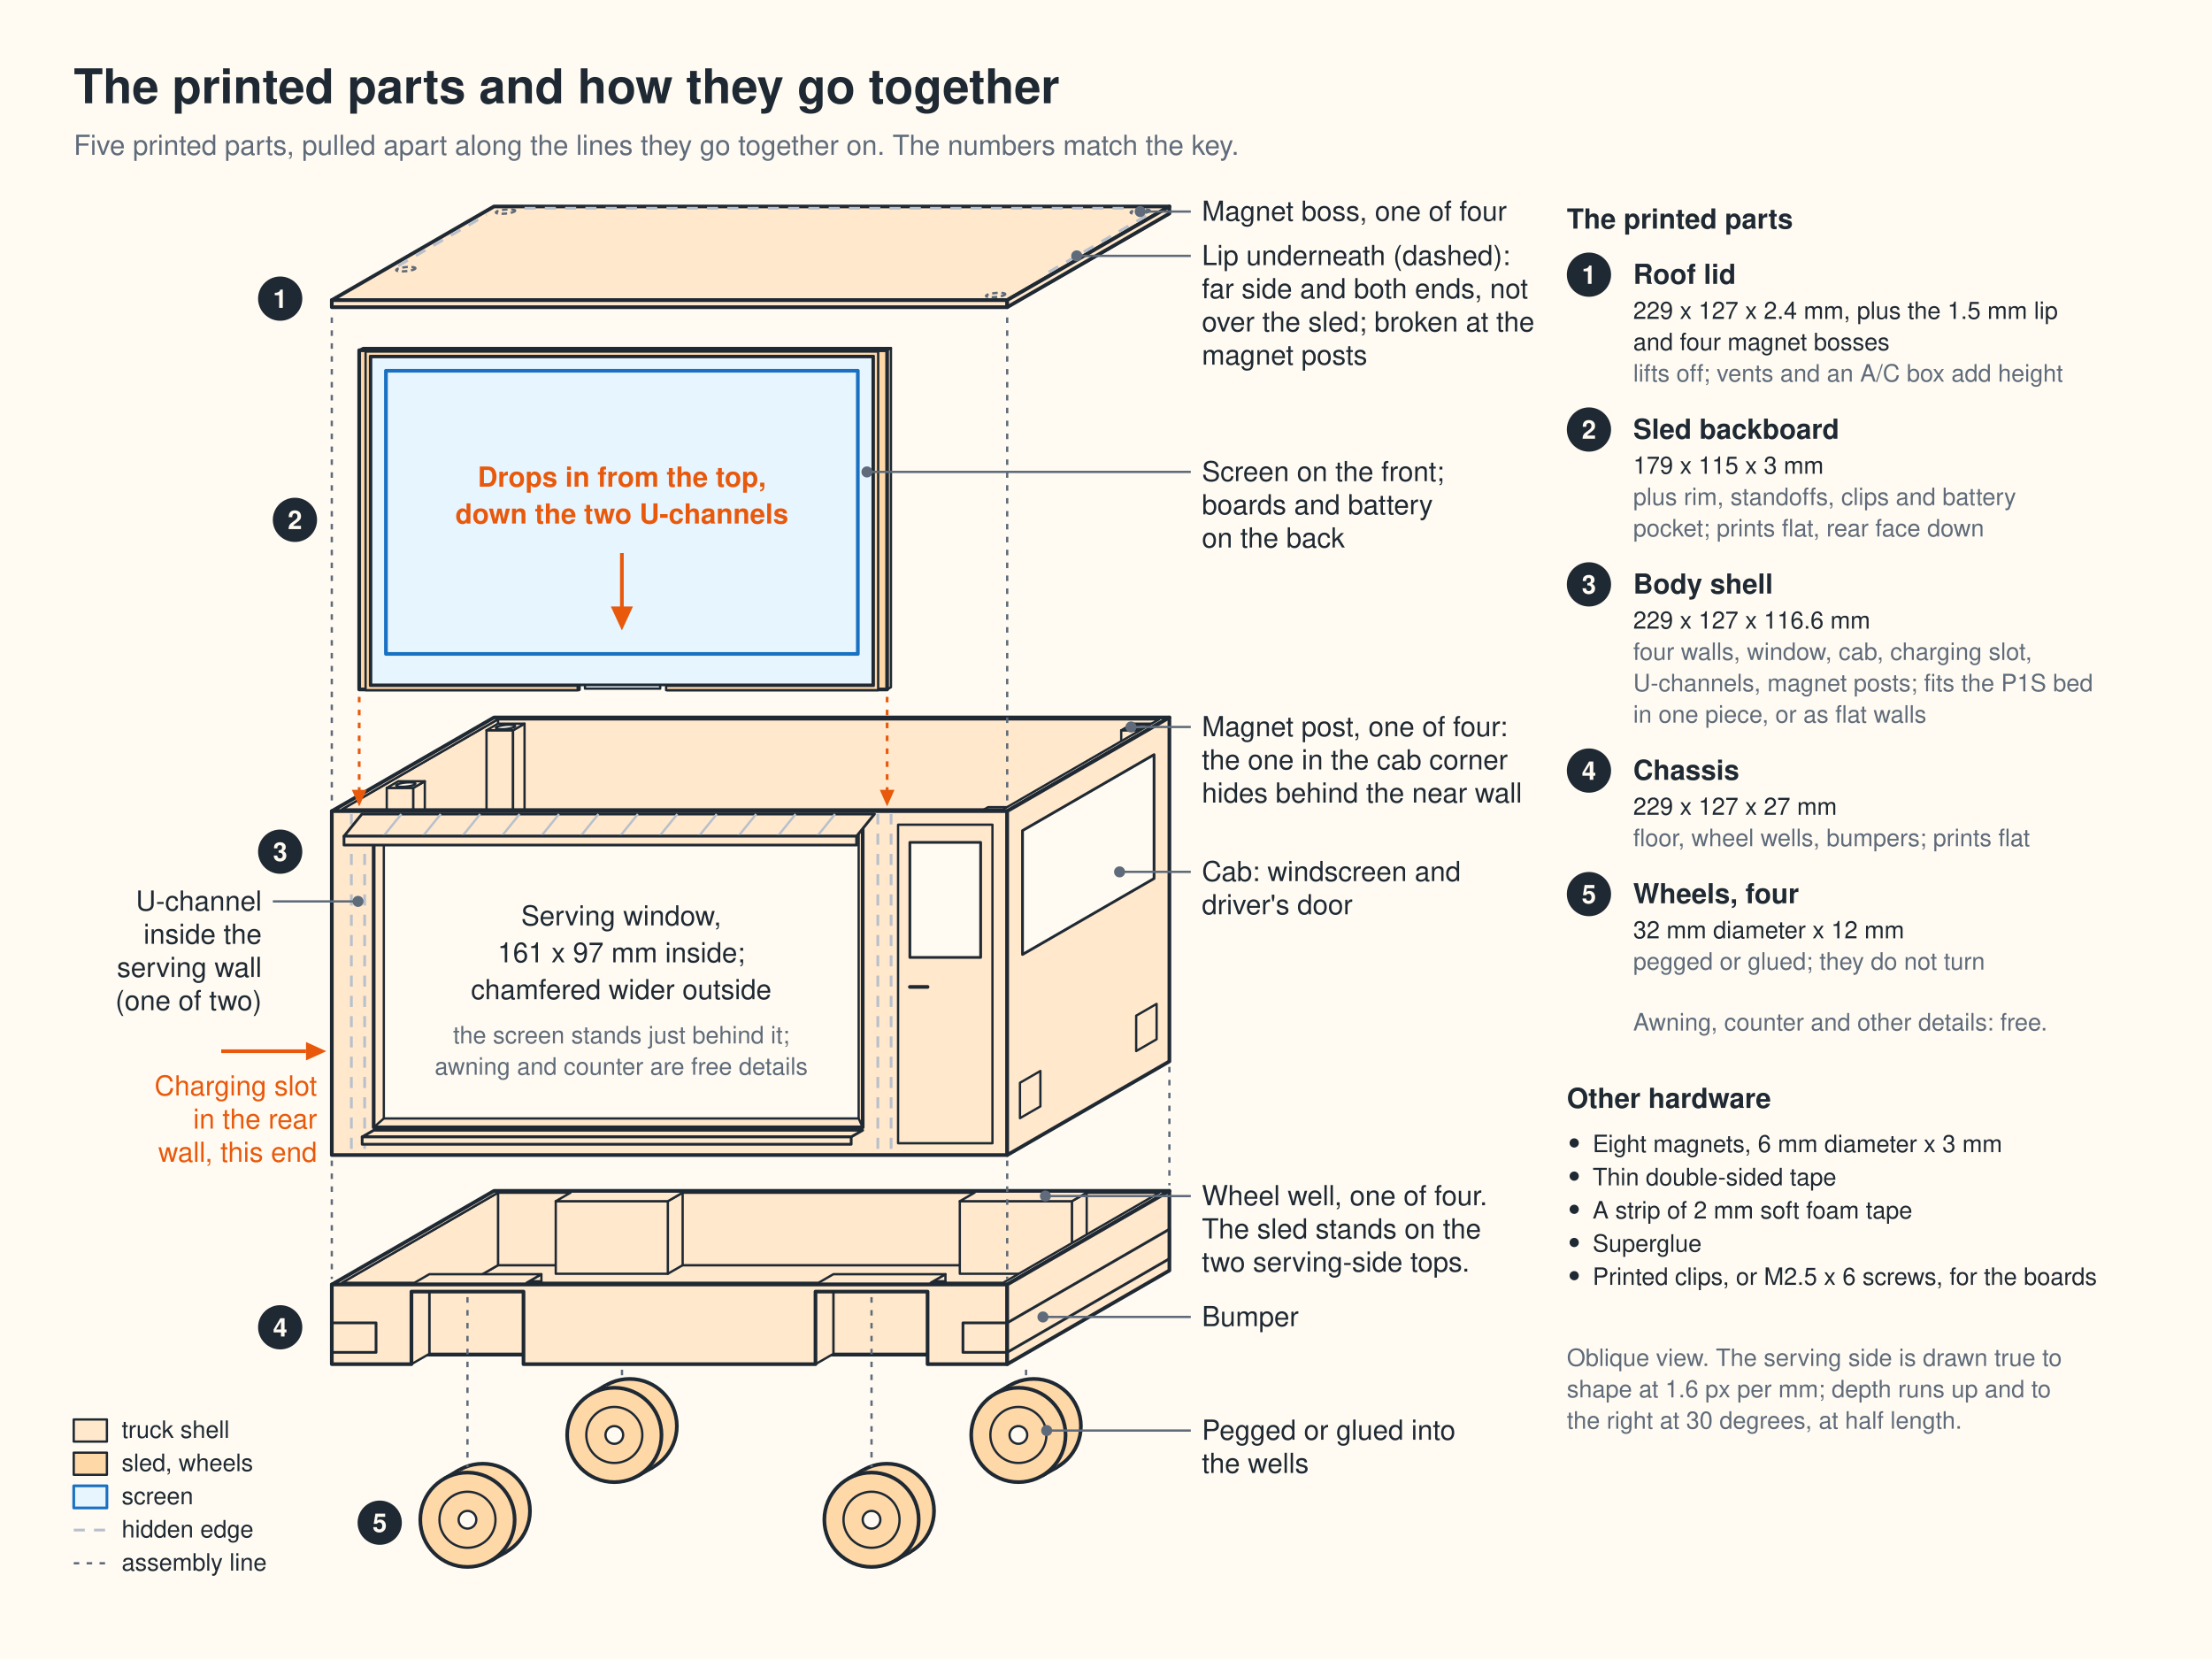
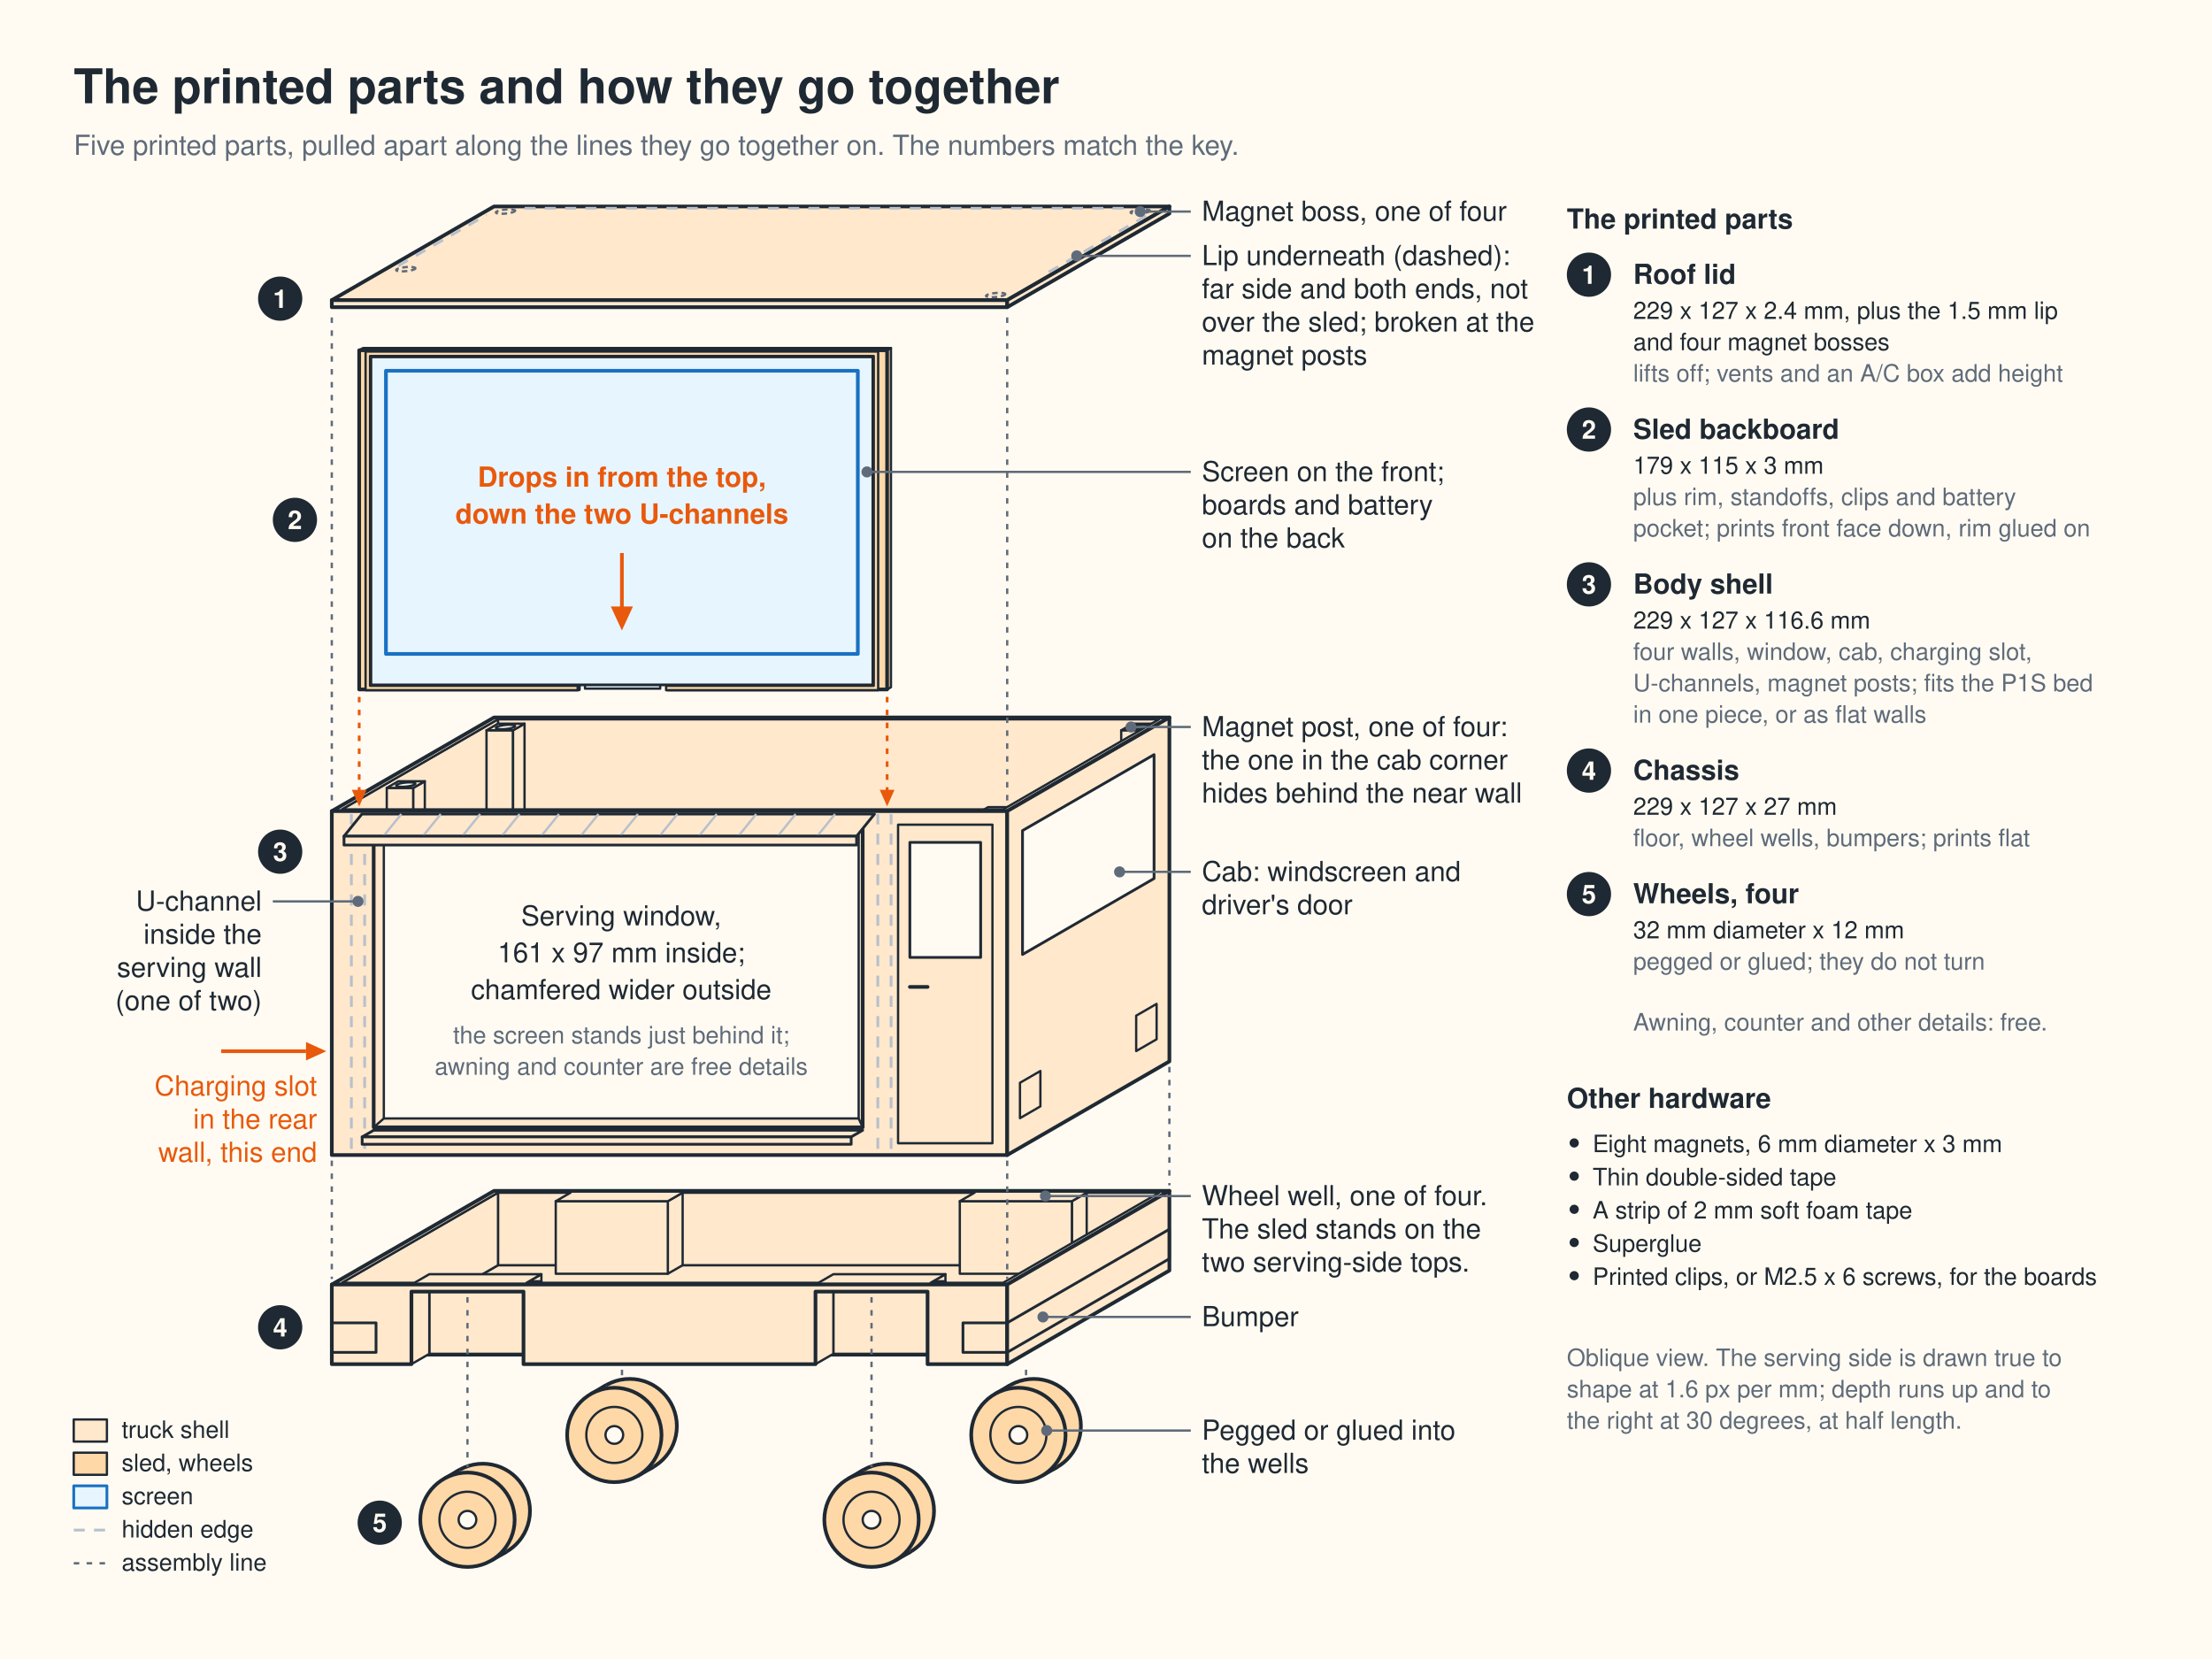
<svg xmlns="http://www.w3.org/2000/svg" viewBox="0 0 1200 900" width="100%" font-family="-apple-system, 'SF Pro Text', 'Helvetica Neue', Helvetica, Arial, sans-serif" stroke-linejoin="round">
  <rect x="0" y="0" width="1200" height="900" fill="#FFFBF2" />
  <text x="40" y="56" font-size="26" font-weight="700" fill="#1F2933">The printed parts and how they go together</text>
  <text x="40" y="84" font-size="15" fill="#5F6B7A">Five printed parts, pulled apart along the lines they go together on. The numbers match the key.</text>
  <path d="M568.89,153.84 L622.65,122.8 L622.65,120.4 L568.89,151.44 Z" fill="#FFE8CC" stroke="#1F2933" stroke-width="1.25" />
  <path d="M180,162.8 L546.4,162.8 L634.39,112 L267.99,112 Z" fill="#FFE8CC" stroke="#1F2933" stroke-width="2" />
  <path d="M180,166.64 L546.4,166.64 L546.4,162.8 L180,162.8 Z" fill="#FFE8CC" stroke="#1F2933" stroke-width="2" />
  <path d="M546.4,166.64 L634.39,115.84 L634.39,112 L546.4,162.8 Z" fill="#FFE8CC" stroke="#1F2933" stroke-width="2" />
  <path d="M216.06,144.2 L263.93,116.56" fill="none" stroke="#B8C0CC" stroke-width="1.5" stroke-dasharray="6 5" />
  <path d="M284.56,112.96 L614.48,112.96" fill="none" stroke="#B8C0CC" stroke-width="1.5" stroke-dasharray="6 5" />
  <path d="M568.89,147.6 L622.65,116.56" fill="none" stroke="#B8C0CC" stroke-width="1.5" stroke-dasharray="6 5" />
  <path d="M279.05,114.76 L279.39,114.49 L279.47,114.24 L279.29,114.01 L278.86,113.82 L278.2,113.68 L277.34,113.59 L276.32,113.56 L275.2,113.59 L274.04,113.68 L272.88,113.82 L271.79,114.01 L270.82,114.24 L270.03,114.49 L269.45,114.76 L269.1,115.03 L269.02,115.28 L269.2,115.51 L269.63,115.7 L270.29,115.84 L271.15,115.93 L272.17,115.96 L273.29,115.93 L274.46,115.84 L275.61,115.7 L276.7,115.51 L277.67,115.28 L278.46,115.03 Z" fill="none" stroke="#5F6B7A" stroke-width="1.25" stroke-dasharray="3 2" />
  <path d="M623.37,114.76 L623.71,114.49 L623.79,114.24 L623.61,114.01 L623.18,113.82 L622.52,113.68 L621.66,113.59 L620.64,113.56 L619.52,113.59 L618.36,113.68 L617.2,113.82 L616.11,114.01 L615.14,114.24 L614.35,114.49 L613.77,114.76 L613.42,115.03 L613.34,115.28 L613.52,115.51 L613.95,115.7 L614.61,115.84 L615.47,115.93 L616.49,115.96 L617.61,115.93 L618.78,115.84 L619.93,115.7 L621.02,115.51 L621.99,115.28 L622.78,115.03 Z" fill="none" stroke="#5F6B7A" stroke-width="1.25" stroke-dasharray="3 2" />
  <path d="M224.94,146 L225.28,145.73 L225.36,145.48 L225.19,145.25 L224.76,145.06 L224.09,144.92 L223.23,144.83 L222.22,144.8 L221.1,144.83 L219.93,144.92 L218.77,145.06 L217.68,145.25 L216.71,145.48 L215.92,145.73 L215.34,146 L215,146.27 L214.91,146.52 L215.09,146.75 L215.52,146.94 L216.18,147.08 L217.04,147.17 L218.06,147.2 L219.18,147.17 L220.35,147.08 L221.51,146.94 L222.59,146.75 L223.56,146.52 L224.35,146.27 Z" fill="none" stroke="#5F6B7A" stroke-width="1.25" stroke-dasharray="3 2" />
  <path d="M544.94,160.04 L545.28,159.77 L545.37,159.52 L545.19,159.29 L544.76,159.1 L544.1,158.96 L543.23,158.87 L542.22,158.84 L541.1,158.87 L539.93,158.96 L538.77,159.1 L537.68,159.29 L536.72,159.52 L535.92,159.77 L535.34,160.04 L535,160.31 L534.91,160.56 L535.09,160.79 L535.52,160.98 L536.19,161.12 L537.05,161.21 L538.06,161.24 L539.18,161.21 L540.35,161.12 L541.51,160.98 L542.6,160.79 L543.56,160.56 L544.36,160.31 Z" fill="none" stroke="#5F6B7A" stroke-width="1.25" stroke-dasharray="3 2" />
  <path d="M194.86,190 L481.26,190 L483.34,188.8 L196.94,188.8 Z" fill="#FFD8A8" stroke="#1F2933" stroke-width="1.25" />
  <path d="M481.26,374 L483.34,372.8 L483.34,188.8 L481.26,190 Z" fill="#FFD8A8" stroke="#1F2933" stroke-width="1.25" />
  <path d="M194.86,190 L481.26,190 L481.26,374 L362.06,374 L362.06,364.4 L314.06,364.4 L314.06,374 L194.86,374 Z" fill="#FFD8A8" stroke="#1F2933" stroke-width="2" />
  <path d="M313.37,374.4 L198.33,374.4 L198.33,190.72 L476.41,190.72 L476.41,374.4 L361.37,374.4 L361.37,372 L474.01,372 L474.01,193.12 L200.73,193.12 L200.73,372 L313.37,372 Z" fill="#FFD8A8" stroke="#1F2933" stroke-width="1.25" />
  <path d="M317.35,373.56 L358.15,373.56 L358.15,371.16 L317.35,371.16 Z" fill="#E7F5FF" stroke="#1F2933" stroke-width="1.25" />
  <path d="M201.21,371.52 L473.53,371.52 L473.53,193.6 L201.21,193.6 Z" fill="#E7F5FF" stroke="#1F2933" stroke-width="1.5" />
  <path d="M209.37,354.72 L465.37,354.72 L465.37,201.12 L209.37,201.12 Z" fill="#E7F5FF" stroke="#1971C2" stroke-width="2" />
  <path d="M270.16,576.72 L628.88,576.72 L628.88,390.16 L270.16,390.16 Z" fill="#FFE8CC" stroke="#1F2933" stroke-width="1.25" />
  <path d="M185.5,625.6 L270.16,576.72 L270.16,390.16 L185.5,439.04 Z" fill="#FFE8CC" stroke="#1F2933" stroke-width="1.25" />
  <path d="M263.93,580.32 L278.33,580.32 L278.33,396.16 L263.93,396.16 Z" fill="#FFE8CC" stroke="#1F2933" stroke-width="1.25" />
  <path d="M278.33,580.32 L284.56,576.72 L284.56,392.56 L278.33,396.16 Z" fill="#FFE8CC" stroke="#1F2933" stroke-width="1.25" />
  <path d="M263.93,396.16 L278.33,396.16 L284.56,392.56 L270.16,392.56 Z" fill="#FFE8CC" stroke="#1F2933" stroke-width="1.25" />
  <path d="M279.05,394.36 L279.39,394.09 L279.47,393.84 L279.29,393.61 L278.86,393.42 L278.2,393.28 L277.34,393.19 L276.32,393.16 L275.2,393.19 L274.04,393.28 L272.88,393.42 L271.79,393.61 L270.82,393.84 L270.03,394.09 L269.45,394.36 L269.1,394.63 L269.02,394.88 L269.2,395.11 L269.63,395.3 L270.29,395.44 L271.15,395.53 L272.17,395.56 L273.29,395.53 L274.46,395.44 L275.61,395.3 L276.7,395.11 L277.67,394.88 L278.46,394.63 Z" fill="#FFFBF2" stroke="#1F2933" stroke-width="1.25" />
  <path d="M608.25,580.32 L622.65,580.32 L622.65,396.16 L608.25,396.16 Z" fill="#FFE8CC" stroke="#1F2933" stroke-width="1.25" />
  <path d="M622.65,580.32 L628.88,576.72 L628.88,392.56 L622.65,396.16 Z" fill="#FFE8CC" stroke="#1F2933" stroke-width="1.25" />
  <path d="M608.25,396.16 L622.65,396.16 L628.88,392.56 L614.48,392.56 Z" fill="#FFE8CC" stroke="#1F2933" stroke-width="1.25" />
  <path d="M623.37,394.36 L623.71,394.09 L623.79,393.84 L623.61,393.61 L623.18,393.42 L622.52,393.28 L621.66,393.19 L620.64,393.16 L619.52,393.19 L618.36,393.28 L617.2,393.42 L616.11,393.61 L615.14,393.84 L614.35,394.09 L613.77,394.36 L613.42,394.63 L613.34,394.88 L613.52,395.11 L613.95,395.3 L614.61,395.44 L615.47,395.53 L616.49,395.56 L617.61,395.53 L618.78,395.44 L619.93,395.3 L621.02,395.11 L621.99,394.88 L622.78,394.63 Z" fill="#FFFBF2" stroke="#1F2933" stroke-width="1.25" />
  <path d="M209.82,611.56 L224.22,611.56 L224.22,427.4 L209.82,427.4 Z" fill="#FFE8CC" stroke="#1F2933" stroke-width="1.25" />
  <path d="M224.22,611.56 L230.46,607.96 L230.46,423.8 L224.22,427.4 Z" fill="#FFE8CC" stroke="#1F2933" stroke-width="1.25" />
  <path d="M209.82,427.4 L224.22,427.4 L230.46,423.8 L216.06,423.8 Z" fill="#FFE8CC" stroke="#1F2933" stroke-width="1.25" />
  <path d="M224.94,425.6 L225.28,425.33 L225.36,425.08 L225.19,424.85 L224.76,424.66 L224.09,424.52 L223.23,424.43 L222.22,424.4 L221.1,424.43 L219.93,424.52 L218.77,424.66 L217.68,424.85 L216.71,425.08 L215.92,425.33 L215.34,425.6 L215,425.87 L214.91,426.12 L215.09,426.35 L215.52,426.54 L216.18,426.68 L217.04,426.77 L218.06,426.8 L219.18,426.77 L220.35,426.68 L221.51,426.54 L222.59,426.35 L223.56,426.12 L224.35,425.87 Z" fill="#FFFBF2" stroke="#1F2933" stroke-width="1.25" />
  <path d="M529.82,625.6 L544.22,625.6 L544.22,441.44 L529.82,441.44 Z" fill="#FFE8CC" stroke="#1F2933" stroke-width="1.25" />
  <path d="M544.22,625.6 L550.46,622 L550.46,437.84 L544.22,441.44 Z" fill="#FFE8CC" stroke="#1F2933" stroke-width="1.25" />
  <path d="M529.82,441.44 L544.22,441.44 L550.46,437.84 L536.06,437.84 Z" fill="#FFE8CC" stroke="#1F2933" stroke-width="1.25" />
  <path d="M180,440 L546.4,440 L634.39,389.2 L267.99,389.2 Z M185.5,439.04 L544.22,439.04 L628.88,390.16 L270.16,390.16 Z" fill="#FFE8CC" fill-rule="evenodd" />
  <path d="M185.5,439.04 L544.22,439.04 L628.88,390.16 L270.16,390.16 Z" fill="none" stroke="#1F2933" stroke-width="1.25" />
  <path d="M180,440 L546.4,440 L634.39,389.2 L267.99,389.2 Z" fill="none" stroke="#1F2933" stroke-width="2" />
  <path d="M180,626.56 L546.4,626.56 L546.4,440 L180,440 Z" fill="#FFE8CC" stroke="#1F2933" stroke-width="2" />
  <path d="M202.72,611.52 L468,611.52 L468,448.64 L202.72,448.64 Z" fill="#FFE8CC" stroke="#1F2933" stroke-width="2" />
  <line x1="202.72" y1="611.52" x2="208.22" y2="606.72" stroke="#1F2933" stroke-width="1.25" />
  <line x1="468" y1="611.52" x2="465.82" y2="606.72" stroke="#1F2933" stroke-width="1.25" />
  <line x1="468" y1="448.64" x2="465.82" y2="451.52" stroke="#1F2933" stroke-width="1.25" />
  <line x1="202.72" y1="448.64" x2="208.22" y2="451.52" stroke="#1F2933" stroke-width="1.25" />
  <path d="M208.22,606.72 L465.82,606.72 L465.82,451.52 L208.22,451.52 Z" fill="#FFFBF2" stroke="#1F2933" stroke-width="1.25" />
  <line x1="190.62" y1="623.2" x2="190.62" y2="441.6" stroke="#B8C0CC" stroke-width="1.5" stroke-dasharray="6 5" />
  <line x1="197.82" y1="623.2" x2="197.82" y2="441.6" stroke="#B8C0CC" stroke-width="1.5" stroke-dasharray="6 5" />
  <line x1="476.22" y1="623.2" x2="476.22" y2="441.6" stroke="#B8C0CC" stroke-width="1.5" stroke-dasharray="6 5" />
  <line x1="483.42" y1="623.2" x2="483.42" y2="441.6" stroke="#B8C0CC" stroke-width="1.5" stroke-dasharray="6 5" />
  <path d="M487.2,620.16 L538.4,620.16 L538.4,447.36 L487.2,447.36 Z" fill="none" stroke="#1F2933" stroke-width="1.25" />
  <path d="M493.6,519.36 L532,519.36 L532,456.96 L493.6,456.96 Z" fill="#FFFBF2" stroke="#1F2933" stroke-width="1.5" />
  <line x1="493.6" y1="535.36" x2="503.2" y2="535.36" stroke="#1F2933" stroke-width="2" stroke-linecap="round" />
  <path d="M196.32,441.6 L474.4,441.6 L464.7,453.6 L186.62,453.6 Z" fill="#FFE8CC" stroke="#1F2933" stroke-width="1.5" />
  <line x1="217.71" y1="441.6" x2="208.01" y2="453.6" stroke="#B8C0CC" stroke-width="1.25" />
  <line x1="239.1" y1="441.6" x2="229.4" y2="453.6" stroke="#B8C0CC" stroke-width="1.25" />
  <line x1="260.49" y1="441.6" x2="250.79" y2="453.6" stroke="#B8C0CC" stroke-width="1.25" />
  <line x1="281.88" y1="441.6" x2="272.18" y2="453.6" stroke="#B8C0CC" stroke-width="1.25" />
  <line x1="303.27" y1="441.6" x2="293.57" y2="453.6" stroke="#B8C0CC" stroke-width="1.25" />
  <line x1="324.66" y1="441.6" x2="314.96" y2="453.6" stroke="#B8C0CC" stroke-width="1.25" />
  <line x1="346.06" y1="441.6" x2="336.36" y2="453.6" stroke="#B8C0CC" stroke-width="1.25" />
  <line x1="367.45" y1="441.6" x2="357.75" y2="453.6" stroke="#B8C0CC" stroke-width="1.25" />
  <line x1="388.84" y1="441.6" x2="379.14" y2="453.6" stroke="#B8C0CC" stroke-width="1.25" />
  <line x1="410.23" y1="441.6" x2="400.53" y2="453.6" stroke="#B8C0CC" stroke-width="1.25" />
  <line x1="431.62" y1="441.6" x2="421.92" y2="453.6" stroke="#B8C0CC" stroke-width="1.25" />
  <line x1="453.01" y1="441.6" x2="443.31" y2="453.6" stroke="#B8C0CC" stroke-width="1.25" />
  <path d="M186.62,453.6 L464.7,453.6 L464.7,458.4 L186.62,458.4 Z" fill="#FFE8CC" stroke="#1F2933" stroke-width="1.5" />
  <path d="M202.72,613.12 L468,613.12 L461.76,616.72 L196.48,616.72 Z" fill="#FFE8CC" stroke="#1F2933" stroke-width="1.5" />
  <path d="M196.48,616.72 L461.76,616.72 L461.76,620.72 L196.48,620.72 Z" fill="#FFE8CC" stroke="#1F2933" stroke-width="1.5" />
  <path d="M546.4,626.56 L634.39,575.76 L634.39,389.2 L546.4,440 Z" fill="#FFE8CC" stroke="#1F2933" stroke-width="2" />
  <path d="M554.71,517.76 L626.07,476.56 L626.07,409.36 L554.71,450.56 Z" fill="#FFFBF2" stroke="#1F2933" stroke-width="1.5" />
  <path d="M553.33,606.56 L564.41,600.16 L564.41,580.96 L553.33,587.36 Z" fill="none" stroke="#1F2933" stroke-width="1.25" />
  <path d="M616.37,570.16 L627.46,563.76 L627.46,544.56 L616.37,550.96 Z" fill="none" stroke="#1F2933" stroke-width="1.25" />
  <path d="M185.5,735.2 L544.22,735.2 L628.89,686.32 L270.17,686.32 Z" fill="#FFE8CC" stroke="#1F2933" stroke-width="1.25" />
  <path d="M270.17,686.32 L628.89,686.32 L628.89,646.96 L270.17,646.96 Z" fill="#FFE8CC" stroke="#1F2933" stroke-width="1.25" />
  <path d="M185.5,735.2 L270.17,686.32 L270.17,646.96 L185.5,695.84 Z" fill="#FFE8CC" stroke="#1F2933" stroke-width="1.25" />
  <path d="M362.29,690.96 L370.33,686.32 L370.33,646.96 L362.29,651.6 Z" fill="#FFE8CC" stroke="#1F2933" stroke-width="1.25" />
  <path d="M301.49,690.96 L362.29,690.96 L362.29,651.6 L301.49,651.6 Z" fill="#FFE8CC" stroke="#1F2933" stroke-width="1.25" />
  <path d="M285.66,735.2 L293.7,730.56 L293.7,691.2 L285.66,695.84 Z" fill="#FFE8CC" stroke="#1F2933" stroke-width="1.25" />
  <path d="M581.49,690.96 L589.53,686.32 L589.53,646.96 L581.49,651.6 Z" fill="#FFE8CC" stroke="#1F2933" stroke-width="1.25" />
  <path d="M520.69,690.96 L581.49,690.96 L581.49,651.6 L520.69,651.6 Z" fill="#FFE8CC" stroke="#1F2933" stroke-width="1.25" />
  <path d="M504.86,735.2 L512.9,730.56 L512.9,691.2 L504.86,695.84 Z" fill="#FFE8CC" stroke="#1F2933" stroke-width="1.25" />
  <path d="M232.9,734.4 L293.7,734.4 L293.7,695.04 L232.9,695.04 Z" fill="#FFE8CC" stroke="#1F2933" stroke-width="1.25" />
  <path d="M223.2,740 L232.9,734.4 L232.9,695.04 L223.2,700.64 Z" fill="#FFE8CC" stroke="#1F2933" stroke-width="1.25" />
  <path d="M452.1,734.4 L512.9,734.4 L512.9,695.04 L452.1,695.04 Z" fill="#FFE8CC" stroke="#1F2933" stroke-width="1.25" />
  <path d="M442.4,740 L452.1,734.4 L452.1,695.04 L442.4,700.64 Z" fill="#FFE8CC" stroke="#1F2933" stroke-width="1.25" />
  <path d="M180,696.8 L546.4,696.8 L634.39,646 L267.99,646 Z M185.5,695.84 L224.86,695.84 L232.9,691.2 L293.7,691.2 L285.66,695.84 L444.06,695.84 L452.1,691.2 L512.9,691.2 L504.86,695.84 L544.22,695.84 L628.89,646.96 L589.53,646.96 L581.49,651.6 L520.69,651.6 L528.73,646.96 L370.33,646.96 L362.29,651.6 L301.49,651.6 L309.53,646.96 L270.17,646.96 Z" fill="#FFE8CC" fill-rule="evenodd" />
  <path d="M185.5,695.84 L224.86,695.84 L232.9,691.2 L293.7,691.2 L285.66,695.84 L444.06,695.84 L452.1,691.2 L512.9,691.2 L504.86,695.84 L544.22,695.84 L628.89,646.96 L589.53,646.96 L581.49,651.6 L520.69,651.6 L528.73,646.96 L370.33,646.96 L362.29,651.6 L301.49,651.6 L309.53,646.96 L270.17,646.96 Z" fill="none" stroke="#1F2933" stroke-width="1.25" />
  <path d="M180,696.8 L546.4,696.8 L634.39,646 L267.99,646 Z" fill="none" stroke="#1F2933" stroke-width="2" />
  <path d="M180,740 L223.2,740 L223.2,700.64 L284,700.64 L284,740 L442.4,740 L442.4,700.64 L503.2,700.64 L503.2,740 L546.4,740 L546.4,696.8 L180,696.8 Z" fill="#FFE8CC" stroke="#1F2933" stroke-width="2" />
  <path d="M546.4,740 L634.39,689.2 L634.39,646 L546.4,696.8 Z" fill="#FFE8CC" stroke="#1F2933" stroke-width="2" />
  <path d="M546.4,733.6 L634.39,682.8 L634.39,666.8 L546.4,717.6 Z" fill="none" stroke="#1F2933" stroke-width="1.5" />
  <path d="M546.4,733.6 L522.4,733.6 L522.4,717.6 L546.4,717.6" fill="none" stroke="#1F2933" stroke-width="1.5" />
  <path d="M180,733.6 L204,733.6 L204,717.6 L180,717.6" fill="none" stroke="#1F2933" stroke-width="1.5" />
  <circle cx="341.59" cy="773.6" r="25.6" fill="#FFD8A8" stroke="#1F2933" stroke-width="2" />
  <path d="M346.07,800.57 L354.39,795.77 L328.79,751.43 L320.47,756.23 Z" fill="#FFD8A8" />
  <line x1="346.07" y1="800.57" x2="354.39" y2="795.77" stroke="#1F2933" stroke-width="2" />
  <line x1="320.47" y1="756.23" x2="328.79" y2="751.43" stroke="#1F2933" stroke-width="2" />
  <circle cx="333.27" cy="778.4" r="25.6" fill="#FFD8A8" stroke="#1F2933" stroke-width="2" />
  <circle cx="333.27" cy="778.4" r="15.2" fill="none" stroke="#1F2933" stroke-width="1.25" />
  <circle cx="333.27" cy="778.4" r="4.8" fill="#FFFBF2" stroke="#1F2933" stroke-width="1.25" />
  <circle cx="560.79" cy="773.6" r="25.6" fill="#FFD8A8" stroke="#1F2933" stroke-width="2" />
  <path d="M565.27,800.57 L573.59,795.77 L547.99,751.43 L539.67,756.23 Z" fill="#FFD8A8" />
  <line x1="565.27" y1="800.57" x2="573.59" y2="795.77" stroke="#1F2933" stroke-width="2" />
  <line x1="539.67" y1="756.23" x2="547.99" y2="751.43" stroke="#1F2933" stroke-width="2" />
  <circle cx="552.47" cy="778.4" r="25.6" fill="#FFD8A8" stroke="#1F2933" stroke-width="2" />
  <circle cx="552.47" cy="778.4" r="15.2" fill="none" stroke="#1F2933" stroke-width="1.25" />
  <circle cx="552.47" cy="778.4" r="4.8" fill="#FFFBF2" stroke="#1F2933" stroke-width="1.25" />
  <circle cx="261.91" cy="819.6" r="25.6" fill="#FFD8A8" stroke="#1F2933" stroke-width="2" />
  <path d="M266.4,846.57 L274.71,841.77 L249.11,797.43 L240.8,802.23 Z" fill="#FFD8A8" />
  <line x1="266.4" y1="846.57" x2="274.71" y2="841.77" stroke="#1F2933" stroke-width="2" />
  <line x1="240.8" y1="802.23" x2="249.11" y2="797.43" stroke="#1F2933" stroke-width="2" />
  <circle cx="253.6" cy="824.4" r="25.6" fill="#FFD8A8" stroke="#1F2933" stroke-width="2" />
  <circle cx="253.6" cy="824.4" r="15.2" fill="none" stroke="#1F2933" stroke-width="1.25" />
  <circle cx="253.6" cy="824.4" r="4.8" fill="#FFFBF2" stroke="#1F2933" stroke-width="1.25" />
  <circle cx="481.11" cy="819.6" r="25.6" fill="#FFD8A8" stroke="#1F2933" stroke-width="2" />
  <path d="M485.6,846.57 L493.91,841.77 L468.31,797.43 L460,802.23 Z" fill="#FFD8A8" />
  <line x1="485.6" y1="846.57" x2="493.91" y2="841.77" stroke="#1F2933" stroke-width="2" />
  <line x1="460" y1="802.23" x2="468.31" y2="797.43" stroke="#1F2933" stroke-width="2" />
  <circle cx="472.8" cy="824.4" r="25.6" fill="#FFD8A8" stroke="#1F2933" stroke-width="2" />
  <circle cx="472.8" cy="824.4" r="15.2" fill="none" stroke="#1F2933" stroke-width="1.25" />
  <circle cx="472.8" cy="824.4" r="4.8" fill="#FFFBF2" stroke="#1F2933" stroke-width="1.25" />
  <line x1="180" y1="172.2" x2="180" y2="437" stroke="#5F6B7A" stroke-width="1.25" stroke-dasharray="3 4" />
  <line x1="546.4" y1="172.2" x2="546.4" y2="437" stroke="#5F6B7A" stroke-width="1.25" stroke-dasharray="3 4" />
  <line x1="194.86" y1="378" x2="194.86" y2="429.44" stroke="#E8590C" stroke-width="1.5" stroke-dasharray="3 4" />
  <path d="M194.86,437.44 L190.86,428.44 L198.86,428.44 Z" fill="#E8590C" />
  <line x1="481.26" y1="378" x2="481.26" y2="429.44" stroke="#E8590C" stroke-width="1.5" stroke-dasharray="3 4" />
  <path d="M481.26,437.44 L477.26,428.44 L485.26,428.44 Z" fill="#E8590C" />
  <line x1="180" y1="629.56" x2="180" y2="693.8" stroke="#5F6B7A" stroke-width="1.25" stroke-dasharray="3 4" />
  <line x1="546.4" y1="629.56" x2="546.4" y2="693.8" stroke="#5F6B7A" stroke-width="1.25" stroke-dasharray="3 4" />
  <line x1="634.39" y1="578.76" x2="634.39" y2="643" stroke="#5F6B7A" stroke-width="1.25" stroke-dasharray="3 4" />
  <line x1="253.6" y1="703.64" x2="253.6" y2="795.8" stroke="#5F6B7A" stroke-width="1.25" stroke-dasharray="3 4" />
  <line x1="337.43" y1="743" x2="337.43" y2="747.4" stroke="#5F6B7A" stroke-width="1.25" stroke-dasharray="3 4" />
  <line x1="472.8" y1="703.64" x2="472.8" y2="795.8" stroke="#5F6B7A" stroke-width="1.25" stroke-dasharray="3 4" />
  <line x1="556.63" y1="743" x2="556.63" y2="747.4" stroke="#5F6B7A" stroke-width="1.25" stroke-dasharray="3 4" />
  <circle cx="152" cy="162" r="12" fill="#1F2933" />
  <text x="152" y="167" font-size="14" font-weight="700" fill="#FFFBF2" text-anchor="middle">1</text>
  <circle cx="160" cy="282" r="12" fill="#1F2933" />
  <text x="160" y="287" font-size="14" font-weight="700" fill="#FFFBF2" text-anchor="middle">2</text>
  <circle cx="152" cy="462" r="12" fill="#1F2933" />
  <text x="152" y="467" font-size="14" font-weight="700" fill="#FFFBF2" text-anchor="middle">3</text>
  <circle cx="152" cy="720" r="12" fill="#1F2933" />
  <text x="152" y="725" font-size="14" font-weight="700" fill="#FFFBF2" text-anchor="middle">4</text>
  <circle cx="206" cy="826" r="12" fill="#1F2933" />
  <text x="206" y="831" font-size="14" font-weight="700" fill="#FFFBF2" text-anchor="middle">5</text>
  <text x="337.37" y="264" font-size="15" font-weight="600" fill="#E8590C" text-anchor="middle">Drops in from the top,</text>
  <text x="337.37" y="284" font-size="15" font-weight="600" fill="#E8590C" text-anchor="middle">down the two U-channels</text>
  <line x1="337.37" y1="300" x2="337.37" y2="330" stroke="#E8590C" stroke-width="2" />
  <path d="M337.37,342 L331.37,329 L343.37,329 Z" fill="#E8590C" />
  <text x="337.02" y="502" font-size="15" fill="#1F2933" text-anchor="middle">Serving window,</text>
  <text x="337.02" y="522" font-size="15" fill="#1F2933" text-anchor="middle">161 x 97 mm inside;</text>
  <text x="337.02" y="542" font-size="15" fill="#1F2933" text-anchor="middle">chamfered wider outside</text>
  <text x="337.02" y="566" font-size="13" fill="#5F6B7A" text-anchor="middle">the screen stands just behind it;</text>
  <text x="337.02" y="583" font-size="13" fill="#5F6B7A" text-anchor="middle">awning and counter are free details</text>
  <path d="M646,114.76 L618.57,114.76" fill="none" stroke="#5F6B7A" stroke-width="1.25" />
  <circle cx="618.57" cy="114.76" r="3" fill="#5F6B7A" />
  <text x="652" y="119.76" font-size="15" fill="#1F2933">Magnet boss, one of four</text>
  <path d="M646,138.8 L584.13,138.8" fill="none" stroke="#5F6B7A" stroke-width="1.25" />
  <circle cx="584.13" cy="138.8" r="3" fill="#5F6B7A" />
  <text x="652" y="143.8" font-size="15" fill="#1F2933">Lip underneath (dashed):</text>
  <text x="652" y="161.8" font-size="15" fill="#1F2933">far side and both ends, not</text>
  <text x="652" y="179.8" font-size="15" fill="#1F2933">over the sled; broken at the</text>
  <text x="652" y="197.8" font-size="15" fill="#1F2933">magnet posts</text>
  <path d="M646,256 L470.33,256" fill="none" stroke="#5F6B7A" stroke-width="1.25" />
  <circle cx="470.33" cy="256" r="3" fill="#5F6B7A" />
  <text x="652" y="261" font-size="15" fill="#1F2933">Screen on the front;</text>
  <text x="652" y="279" font-size="15" fill="#1F2933">boards and battery</text>
  <text x="652" y="297" font-size="15" fill="#1F2933">on the back</text>
  <path d="M646,394.36 L613.57,394.36" fill="none" stroke="#5F6B7A" stroke-width="1.25" />
  <circle cx="613.57" cy="394.36" r="3" fill="#5F6B7A" />
  <text x="652" y="399.36" font-size="15" fill="#1F2933">Magnet post, one of four:</text>
  <text x="652" y="417.36" font-size="15" fill="#1F2933">the one in the cab corner</text>
  <text x="652" y="435.36" font-size="15" fill="#1F2933">hides behind the near wall</text>
  <path d="M646,472.96 L607.37,472.96" fill="none" stroke="#5F6B7A" stroke-width="1.25" />
  <circle cx="607.37" cy="472.96" r="3" fill="#5F6B7A" />
  <text x="652" y="477.96" font-size="15" fill="#1F2933">Cab: windscreen and</text>
  <text x="652" y="495.96" font-size="15" fill="#1F2933">driver's door</text>
  <path d="M646,648.8 L567.14,648.8" fill="none" stroke="#5F6B7A" stroke-width="1.25" />
  <circle cx="567.14" cy="648.8" r="3" fill="#5F6B7A" />
  <text x="652" y="653.8" font-size="15" fill="#1F2933">Wheel well, one of four.</text>
  <text x="652" y="671.8" font-size="15" fill="#1F2933">The sled stands on the</text>
  <text x="652" y="689.8" font-size="15" fill="#1F2933">two serving-side tops.</text>
  <path d="M646,714.4 L565.8,714.4" fill="none" stroke="#5F6B7A" stroke-width="1.25" />
  <circle cx="565.8" cy="714.4" r="3" fill="#5F6B7A" />
  <text x="652" y="719.4" font-size="15" fill="#1F2933">Bumper</text>
  <path d="M646,776 L567.83,776" fill="none" stroke="#5F6B7A" stroke-width="1.25" />
  <circle cx="567.83" cy="776" r="3" fill="#5F6B7A" />
  <text x="652" y="781" font-size="15" fill="#1F2933">Pegged or glued into</text>
  <text x="652" y="799" font-size="15" fill="#1F2933">the wells</text>
  <path d="M148,488.96 L194.22,488.96" fill="none" stroke="#5F6B7A" stroke-width="1.25" />
  <circle cx="194.22" cy="488.96" r="3" fill="#5F6B7A" />
  <text x="142" y="493.96" font-size="15" fill="#1F2933" text-anchor="end">U-channel</text>
  <text x="142" y="511.96" font-size="15" fill="#1F2933" text-anchor="end">inside the</text>
  <text x="142" y="529.96" font-size="15" fill="#1F2933" text-anchor="end">serving wall</text>
  <text x="142" y="547.96" font-size="15" fill="#1F2933" text-anchor="end">(one of two)</text>
  <line x1="120" y1="570.24" x2="166" y2="570.24" stroke="#E8590C" stroke-width="2" />
  <path d="M177,570.24 L166,575.24 L166,565.24 Z" fill="#E8590C" />
  <text x="172" y="594.24" font-size="15" fill="#E8590C" text-anchor="end">Charging slot</text>
  <text x="172" y="612.24" font-size="15" fill="#E8590C" text-anchor="end">in the rear</text>
  <text x="172" y="630.24" font-size="15" fill="#E8590C" text-anchor="end">wall, this end</text>
  <text x="850" y="124" font-size="15" font-weight="700" fill="#1F2933">The printed parts</text>
  <circle cx="862" cy="149" r="12" fill="#1F2933" />
  <text x="862" y="154" font-size="14" font-weight="700" fill="#FFFBF2" text-anchor="middle">1</text>
  <text x="886" y="154" font-size="15" font-weight="600" fill="#1F2933">Roof lid</text>
  <text x="886" y="173" font-size="13" fill="#1F2933">229 x 127 x 2.4 mm, plus the 1.5 mm lip</text>
  <text x="886" y="190" font-size="13" fill="#1F2933">and four magnet bosses</text>
  <text x="886" y="207" font-size="13" fill="#5F6B7A">lifts off; vents and an A/C box add height</text>
  <circle cx="862" cy="233" r="12" fill="#1F2933" />
  <text x="862" y="238" font-size="14" font-weight="700" fill="#FFFBF2" text-anchor="middle">2</text>
  <text x="886" y="238" font-size="15" font-weight="600" fill="#1F2933">Sled backboard</text>
  <text x="886" y="257" font-size="13" fill="#1F2933">179 x 115 x 3 mm</text>
  <text x="886" y="274" font-size="13" fill="#5F6B7A">plus rim, standoffs, clips and battery</text>
-   <text x="886" y="291" font-size="13" fill="#5F6B7A">pocket; prints flat, rear face down</text>
+   <text x="886" y="291" font-size="13" fill="#5F6B7A">pocket; prints front face down, rim glued on</text>
  <circle cx="862" cy="317" r="12" fill="#1F2933" />
  <text x="862" y="322" font-size="14" font-weight="700" fill="#FFFBF2" text-anchor="middle">3</text>
  <text x="886" y="322" font-size="15" font-weight="600" fill="#1F2933">Body shell</text>
  <text x="886" y="341" font-size="13" fill="#1F2933">229 x 127 x 116.6 mm</text>
  <text x="886" y="358" font-size="13" fill="#5F6B7A">four walls, window, cab, charging slot,</text>
  <text x="886" y="375" font-size="13" fill="#5F6B7A">U-channels, magnet posts; fits the P1S bed</text>
  <text x="886" y="392" font-size="13" fill="#5F6B7A">in one piece, or as flat walls</text>
  <circle cx="862" cy="418" r="12" fill="#1F2933" />
  <text x="862" y="423" font-size="14" font-weight="700" fill="#FFFBF2" text-anchor="middle">4</text>
  <text x="886" y="423" font-size="15" font-weight="600" fill="#1F2933">Chassis</text>
  <text x="886" y="442" font-size="13" fill="#1F2933">229 x 127 x 27 mm</text>
  <text x="886" y="459" font-size="13" fill="#5F6B7A">floor, wheel wells, bumpers; prints flat</text>
  <circle cx="862" cy="485" r="12" fill="#1F2933" />
  <text x="862" y="490" font-size="14" font-weight="700" fill="#FFFBF2" text-anchor="middle">5</text>
  <text x="886" y="490" font-size="15" font-weight="600" fill="#1F2933">Wheels, four</text>
  <text x="886" y="509" font-size="13" fill="#1F2933">32 mm diameter x 12 mm</text>
  <text x="886" y="526" font-size="13" fill="#5F6B7A">pegged or glued; they do not turn</text>
  <text x="886" y="559" font-size="13" fill="#5F6B7A">Awning, counter and other details: free.</text>
  <text x="850" y="601" font-size="15" font-weight="700" fill="#1F2933">Other hardware</text>
  <circle cx="854" cy="620" r="2.5" fill="#1F2933" />
  <text x="864" y="625" font-size="13" fill="#1F2933">Eight magnets, 6 mm diameter x 3 mm</text>
  <circle cx="854" cy="638" r="2.5" fill="#1F2933" />
  <text x="864" y="643" font-size="13" fill="#1F2933">Thin double-sided tape</text>
  <circle cx="854" cy="656" r="2.5" fill="#1F2933" />
  <text x="864" y="661" font-size="13" fill="#1F2933">A strip of 2 mm soft foam tape</text>
  <circle cx="854" cy="674" r="2.5" fill="#1F2933" />
  <text x="864" y="679" font-size="13" fill="#1F2933">Superglue</text>
  <circle cx="854" cy="692" r="2.5" fill="#1F2933" />
  <text x="864" y="697" font-size="13" fill="#1F2933">Printed clips, or M2.5 x 6 screws, for the boards</text>
  <text x="850" y="741" font-size="13" fill="#5F6B7A">Oblique view. The serving side is drawn true to</text>
  <text x="850" y="758" font-size="13" fill="#5F6B7A">shape at 1.6 px per mm; depth runs up and to</text>
  <text x="850" y="775" font-size="13" fill="#5F6B7A">the right at 30 degrees, at half length.</text>
  <rect x="40" y="770" width="18" height="12" fill="#FFE8CC" stroke="#1F2933" stroke-width="1.25" />
  <text x="66" y="780" font-size="13" fill="#1F2933">truck shell</text>
  <rect x="40" y="788" width="18" height="12" fill="#FFD8A8" stroke="#1F2933" stroke-width="1.25" />
  <text x="66" y="798" font-size="13" fill="#1F2933">sled, wheels</text>
  <rect x="40" y="806" width="18" height="12" fill="#E7F5FF" stroke="#1971C2" stroke-width="1.5" />
  <text x="66" y="816" font-size="13" fill="#1F2933">screen</text>
  <line x1="40" y1="830" x2="58" y2="830" stroke="#B8C0CC" stroke-width="1.5" stroke-dasharray="6 5" />
  <text x="66" y="834" font-size="13" fill="#1F2933">hidden edge</text>
  <line x1="40" y1="848" x2="58" y2="848" stroke="#5F6B7A" stroke-width="1.25" stroke-dasharray="3 4" />
  <text x="66" y="852" font-size="13" fill="#1F2933">assembly line</text>
</svg>
